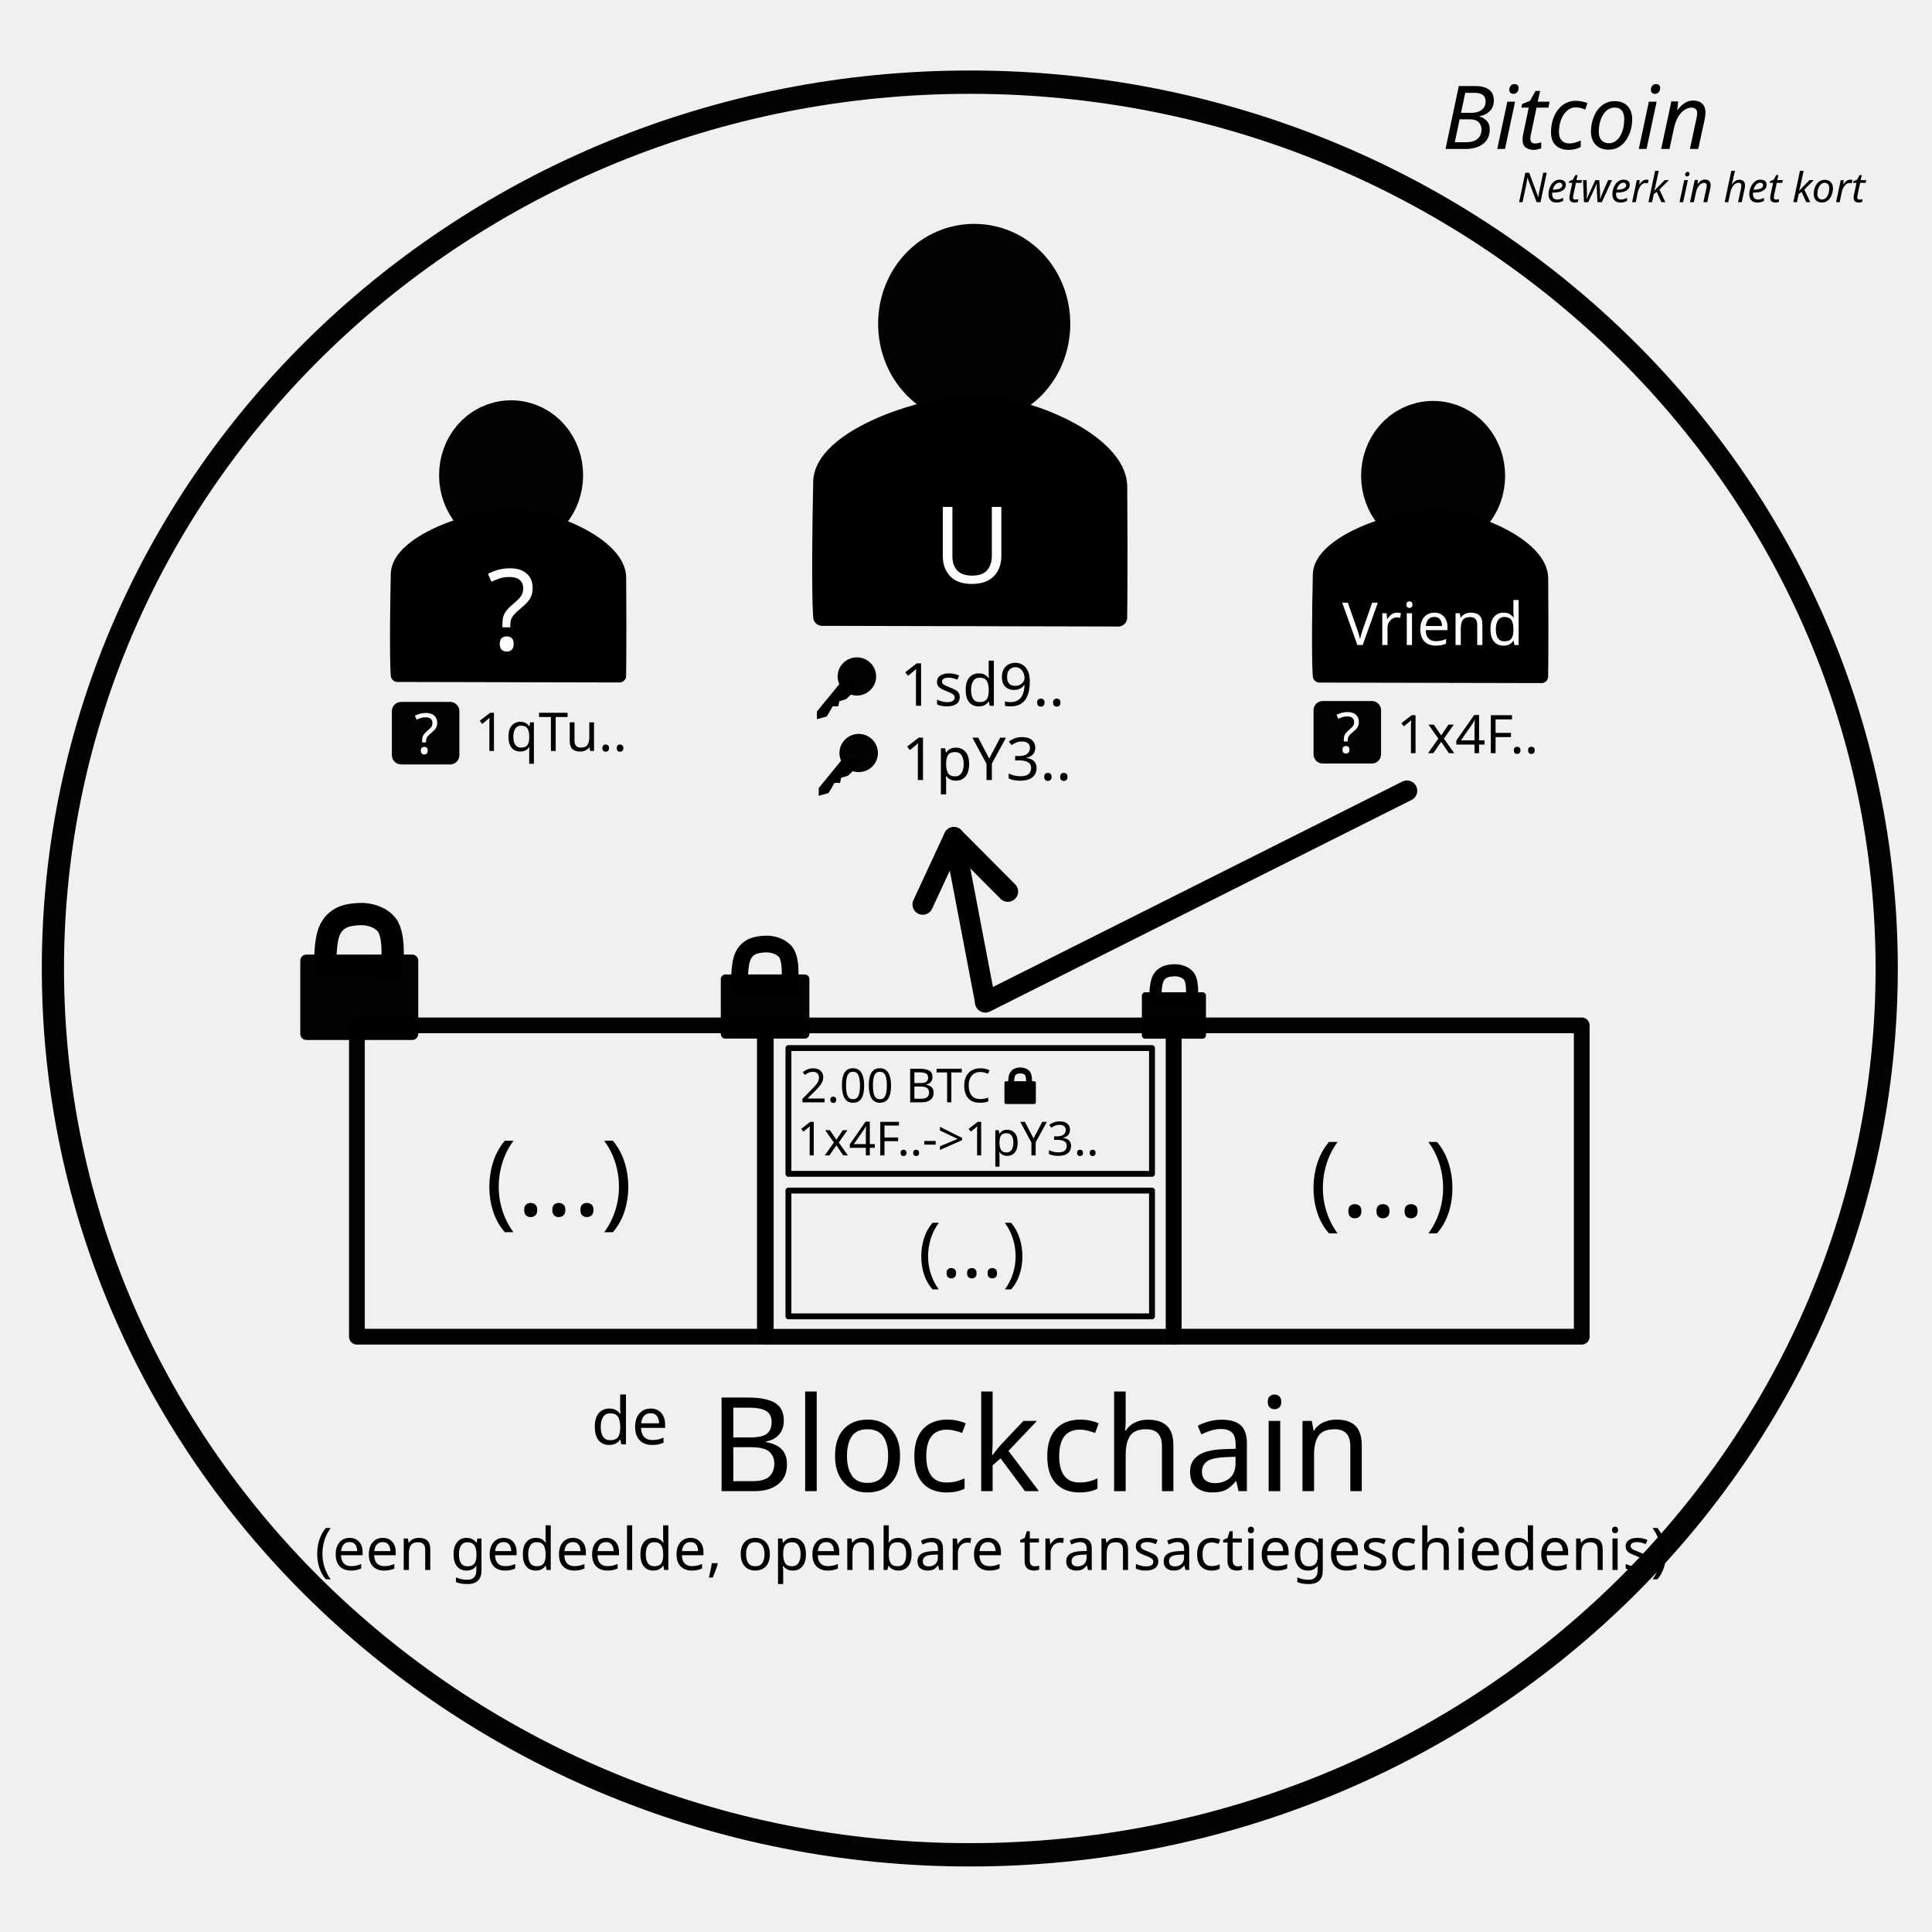
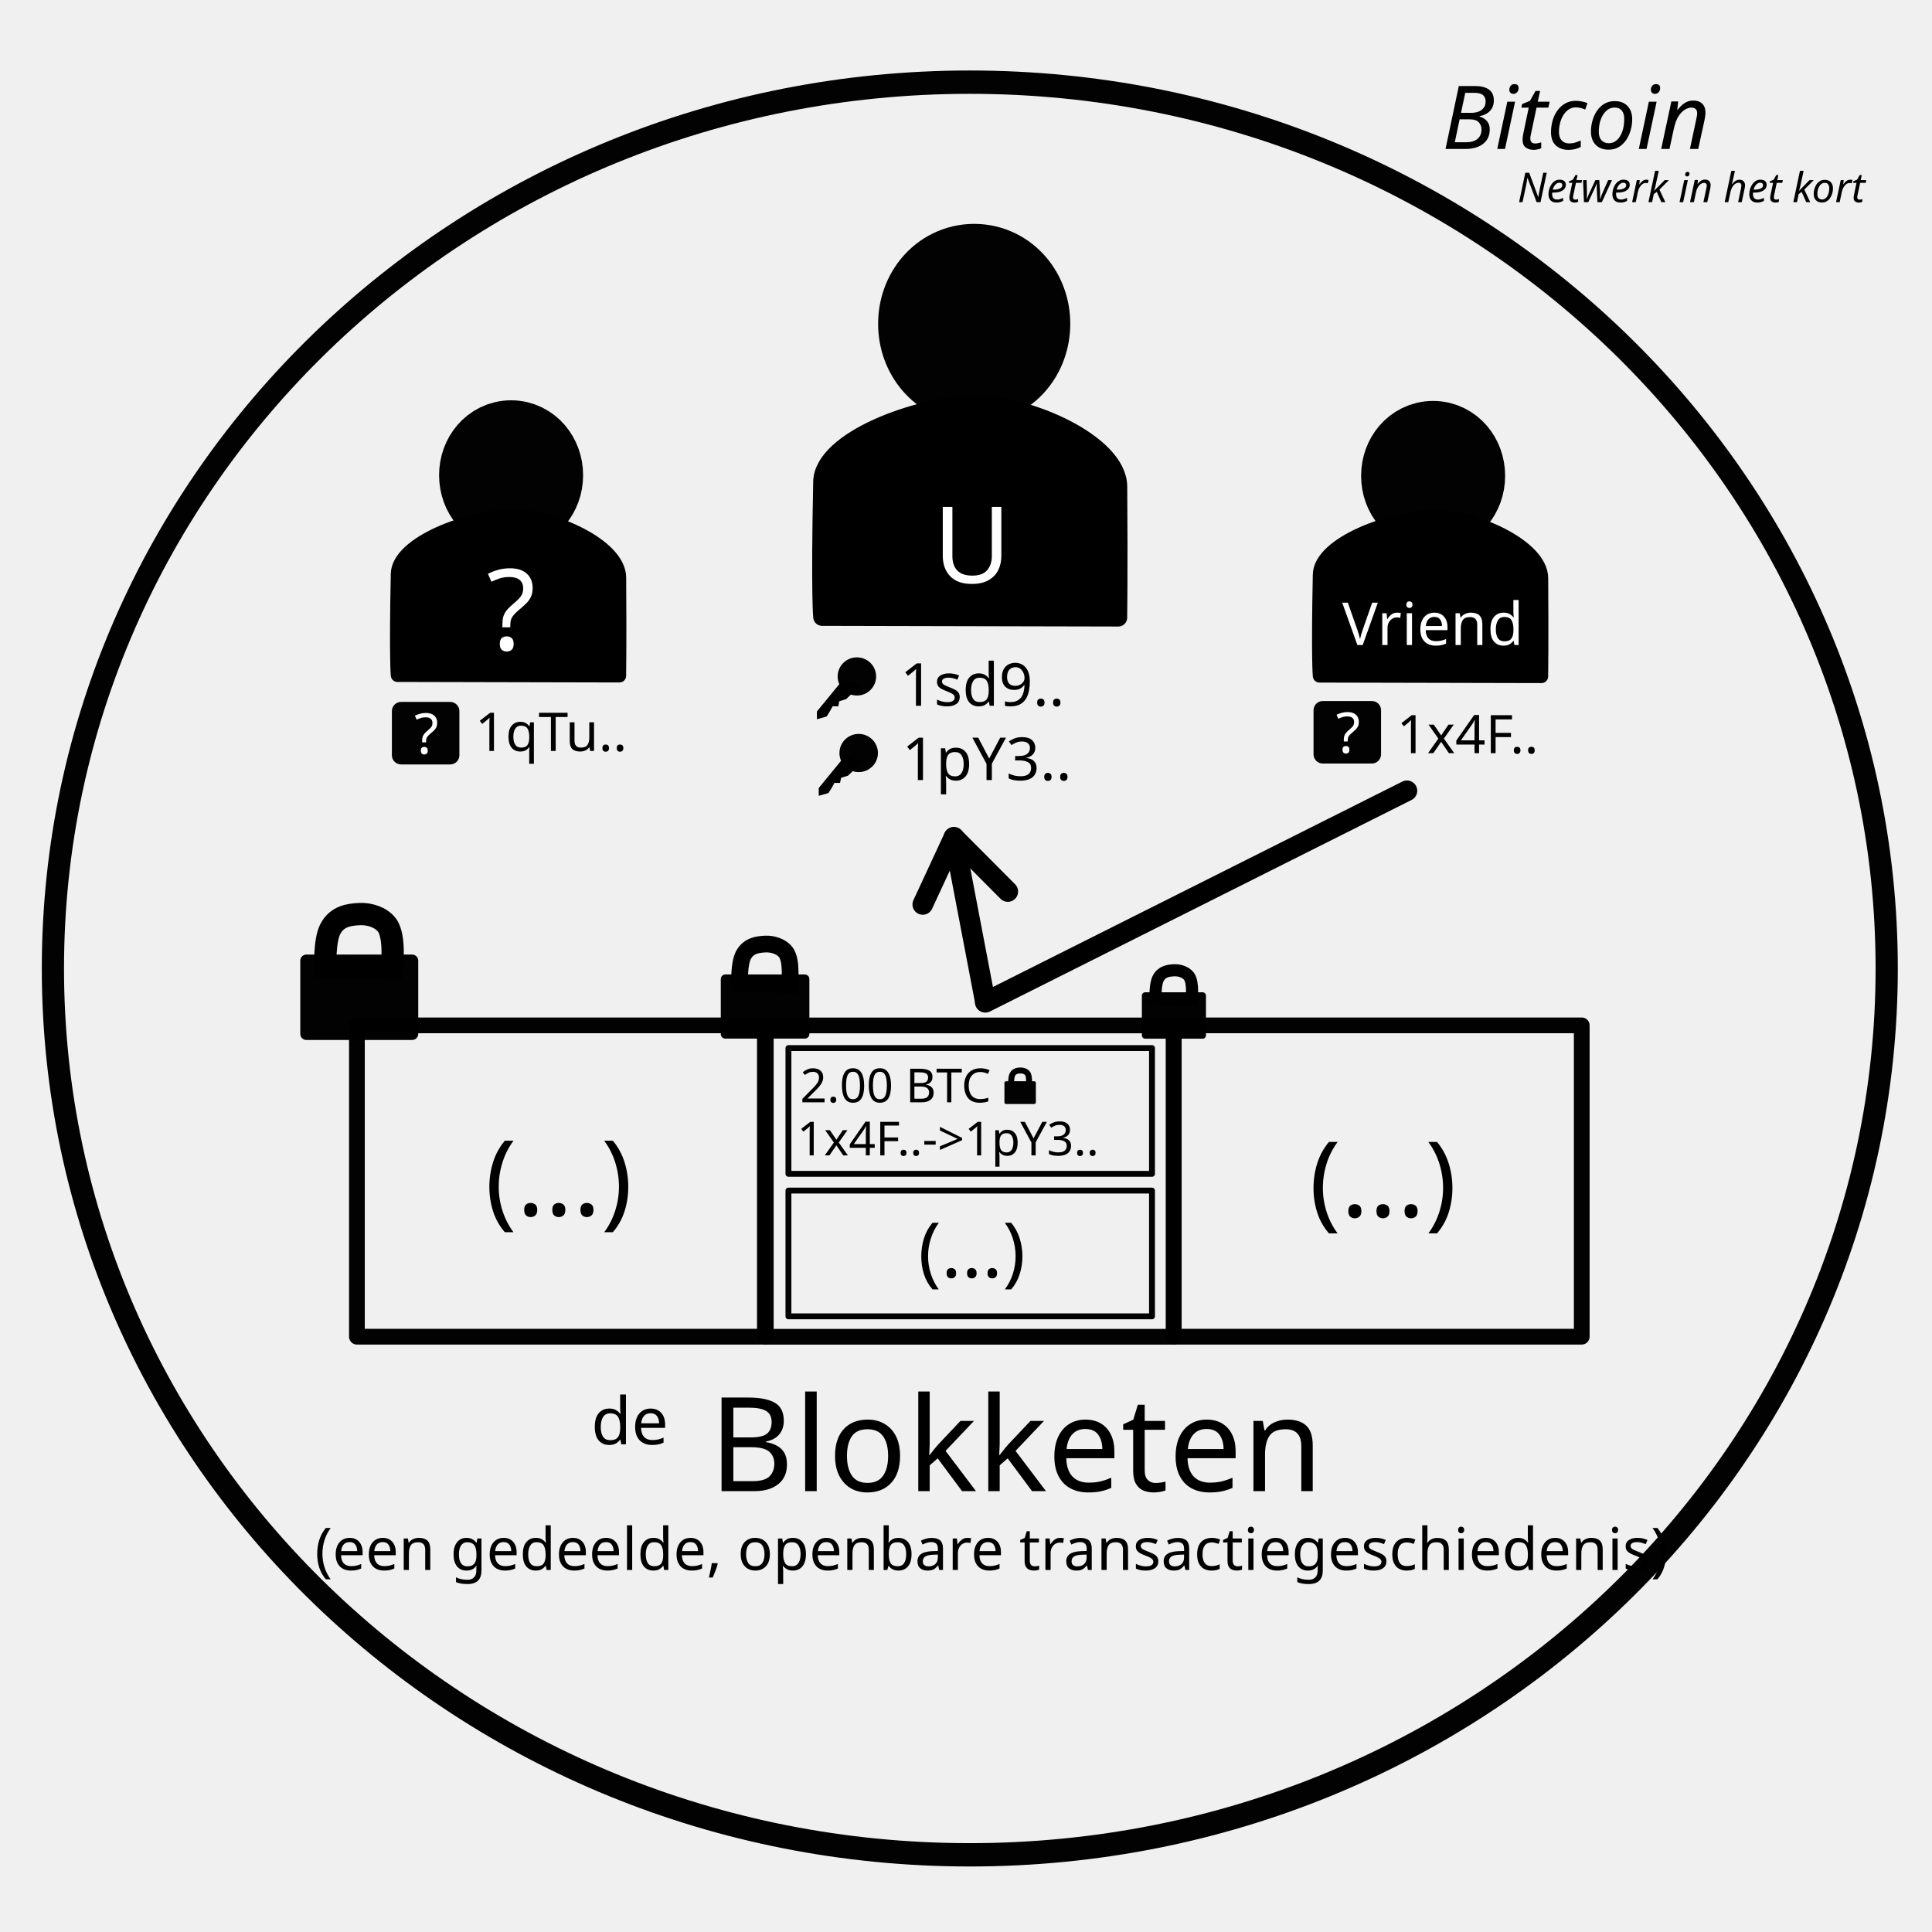
<svg xmlns="http://www.w3.org/2000/svg" version="1.1" width="600" height="600" id="svg2985">
  <defs id="defs2987" />
  <g transform="translate(0,568)" id="layer1">
    <path d="m 15.287,11.17 a 1.244,1.63 0 1 1 -2.488,0 1.244,1.63 0 1 1 2.488,0 z" transform="matrix(13.38258,0,0,11.8669,114.6129,-599.9915)" id="path3765" style="opacity:0.99;fill:#000000;fill-opacity:1;stroke:#000000;stroke-width:1.971;stroke-linecap:round;stroke-linejoin:round;stroke-miterlimit:4;stroke-opacity:1;stroke-dasharray:none" />
    <path d="m 255.304,-376.392 91.994,0.21 c 0,0 0.222,-14.141 0.02,-40.733 -0.1,-13.476 -28.119,-25.738 -44.796,-25.527 -17.221,0.219 -46.952,10.972 -47.22,24.048 -0.724,35.282 0,42.001 -9e-5,42.002 z" id="path3767" style="fill:#000000;fill-opacity:1;stroke:#000000;stroke-width:5.508;stroke-linecap:butt;stroke-linejoin:round;stroke-miterlimit:4;stroke-opacity:1;stroke-dasharray:none" />
    <text x="280.095" y="-325.738" id="text3777" xml:space="preserve" style="font-size:18.441px;font-style:normal;font-variant:normal;font-weight:500;font-stretch:normal;line-height:125%;letter-spacing:0px;word-spacing:0px;fill:#000000;fill-opacity:1;stroke:none;font-family:Ubuntu;-inkscape-font-specification:Ubuntu Medium">
      <tspan x="280.095" y="-325.738" id="tspan3779" style="font-style:normal;font-variant:normal;font-weight:500;font-stretch:normal;font-family:Ubuntu;-inkscape-font-specification:Ubuntu Medium">1pY3..</tspan>
    </text>
    <text x="279.503" y="-348.815" id="text3777-7" xml:space="preserve" style="font-size:18.441px;font-style:normal;font-variant:normal;font-weight:500;font-stretch:normal;line-height:125%;letter-spacing:0px;word-spacing:0px;fill:#000000;fill-opacity:1;stroke:none;font-family:Ubuntu;-inkscape-font-specification:Ubuntu Medium">
      <tspan x="279.503" y="-348.815" id="tspan3779-8" style="font-style:normal;font-variant:normal;font-weight:500;font-stretch:normal;font-family:Ubuntu;-inkscape-font-specification:Ubuntu Medium">1sd9..</tspan>
    </text>
    <text x="289.821" y="-386.981" id="text3833" xml:space="preserve" style="font-size:33.054px;font-style:normal;font-variant:normal;font-weight:500;font-stretch:normal;line-height:125%;letter-spacing:0px;word-spacing:0px;fill:#ffffff;fill-opacity:1;stroke:none;font-family:Ubuntu;-inkscape-font-specification:Ubuntu Medium">
      <tspan x="289.821" y="-386.981" id="tspan3835">U</tspan>
    </text>
    <rect width="20.965" height="19.412" ry="2.857" x="121.703" y="-350.012" id="rect3775-6-5" style="opacity:0.99;fill:#000000;fill-opacity:1;stroke:#000000;stroke-width:0;stroke-linecap:round;stroke-linejoin:round;stroke-miterlimit:4;stroke-opacity:1;stroke-dasharray:none" />
    <text x="147.513" y="-334.78" id="text3777-0-0" xml:space="preserve" style="font-size:16.604px;font-style:normal;font-weight:normal;line-height:125%;letter-spacing:0px;word-spacing:0px;fill:#000000;fill-opacity:1;stroke:none;font-family:Sans">
      <tspan x="147.513" y="-334.78" id="tspan3779-2-8" style="font-style:normal;font-variant:normal;font-weight:500;font-stretch:normal;font-family:Ubuntu;-inkscape-font-specification:Ubuntu Medium">1qTu..</tspan>
    </text>
    <text x="128.647" y="-333.938" id="text3864-0" xml:space="preserve" style="font-size:17.468px;font-style:normal;font-variant:normal;font-weight:500;font-stretch:normal;line-height:125%;letter-spacing:0px;word-spacing:0px;fill:#ffffff;fill-opacity:1;stroke:none;font-family:Ubuntu;-inkscape-font-specification:Ubuntu Medium">
      <tspan x="128.647" y="-333.938" id="tspan3866-7">?</tspan>
    </text>
    <rect width="126.697" height="96.682" rx="0" ry="0" x="110.842" y="-249.561" id="rect3910" style="opacity:0.99;fill:#ffffff;fill-opacity:0;stroke:#000000;stroke-width:4.89;stroke-linecap:round;stroke-linejoin:round;stroke-miterlimit:4;stroke-opacity:1;stroke-dasharray:none" />
    <rect width="32.859" height="22.748" x="95.144" y="-269.662" id="rect3968" style="opacity:0.99;fill:#000000;fill-opacity:1;stroke:#000000;stroke-width:3.774;stroke-linecap:round;stroke-linejoin:round;stroke-miterlimit:4;stroke-opacity:1;stroke-dasharray:none" />
    <path d="m 121.683,-267.275 c 0,0 1.211,-9.894 -1.545,-13.48 -1.869,-2.433 -5.502,-3.539 -8.566,-3.37 -3.085,0.172 -6.865,0.587 -8.987,4.634 -1.863,3.552 -1.545,11.655 -1.545,11.655 z" id="path3970" style="fill:none;stroke:#000000;stroke-width:6.919;stroke-linecap:butt;stroke-linejoin:miter;stroke-miterlimit:4;stroke-opacity:1;stroke-dasharray:none" />
    <rect width="24.678" height="17.085" x="225.265" y="-263.952" id="rect3968-6" style="opacity:0.99;fill:#000000;fill-opacity:1;stroke:#000000;stroke-width:2.834;stroke-linecap:round;stroke-linejoin:round;stroke-miterlimit:4;stroke-opacity:1;stroke-dasharray:none" />
    <path d="m 245.197,-262.159 c 0,0 0.909,-7.43 -1.16,-10.124 -1.404,-1.828 -4.132,-2.658 -6.433,-2.531 -2.317,0.128 -5.156,0.441 -6.75,3.48 -1.399,2.668 -1.16,8.753 -1.16,8.753 z" id="path3970-8" style="fill:none;stroke:#000000;stroke-width:5.196;stroke-linecap:butt;stroke-linejoin:miter;stroke-miterlimit:4;stroke-opacity:1;stroke-dasharray:none" />
    <rect width="17.855" height="12.361" x="355.643" y="-258.81" id="rect3968-3" style="opacity:0.99;fill:#000000;fill-opacity:1;stroke:#000000;stroke-width:2.051;stroke-linecap:round;stroke-linejoin:round;stroke-miterlimit:4;stroke-opacity:1;stroke-dasharray:none" />
    <path d="m 370.065,-257.513 c 0,0 0.658,-5.376 -0.839,-7.325 -1.016,-1.322 -2.99,-1.923 -4.655,-1.831 -1.676,0.091 -3.73,0.319 -4.883,2.518 -1.012,1.93 -0.839,6.333 -0.839,6.333 z" id="path3970-1" style="fill:none;stroke:#000000;stroke-width:3.76;stroke-linecap:butt;stroke-linejoin:miter;stroke-miterlimit:4;stroke-opacity:1;stroke-dasharray:none" />
    <text x="6.631" y="18.828" id="text4015" xml:space="preserve" style="font-size:4px;font-style:normal;font-weight:normal;line-height:125%;letter-spacing:0px;word-spacing:0px;fill:#000000;fill-opacity:1;stroke:none;font-family:Sans">
      <tspan x="6.631" y="18.828" id="tspan4017" />
    </text>
    <text x="247.528" y="-209.182" id="text4023" xml:space="preserve" style="font-size:14.598px;font-style:normal;font-variant:normal;font-weight:500;font-stretch:normal;line-height:125%;letter-spacing:0px;word-spacing:0px;fill:#000000;fill-opacity:1;stroke:none;font-family:Ubuntu;-inkscape-font-specification:Ubuntu Medium">
      <tspan x="247.528" y="-209.182" id="tspan4025">1x4F..-&gt;1pY3..</tspan>
    </text>
    <text x="248.485" y="-225.672" id="text4048" xml:space="preserve" style="font-size:14.598px;font-style:normal;font-variant:normal;font-weight:normal;font-stretch:normal;line-height:125%;letter-spacing:0px;word-spacing:0px;fill:#000000;fill-opacity:1;stroke:none;font-family:Ubuntu;-inkscape-font-specification:Ubuntu">
      <tspan x="248.485" y="-225.672" id="tspan4050">2.00 BTC</tspan>
    </text>
    <text x="150.679" y="-190.478" id="text4083-7" xml:space="preserve" style="font-size:32.578px;font-style:normal;font-variant:normal;font-weight:normal;font-stretch:normal;line-height:125%;letter-spacing:0px;word-spacing:0px;fill:#000000;fill-opacity:1;stroke:none;font-family:Ubuntu;-inkscape-font-specification:Ubuntu">
      <tspan x="150.679" y="-190.478" id="tspan4085-6" style="font-size:32.578px;font-style:normal;font-variant:normal;font-weight:normal;font-stretch:normal;font-family:Ubuntu;-inkscape-font-specification:Ubuntu">(...)</tspan>
    </text>
    <text x="406.626" y="-190.099" id="text4083-7-9" xml:space="preserve" style="font-size:32.578px;font-style:normal;font-variant:normal;font-weight:normal;font-stretch:normal;line-height:125%;letter-spacing:0px;word-spacing:0px;fill:#000000;fill-opacity:1;stroke:none;font-family:Ubuntu;-inkscape-font-specification:Ubuntu">
      <tspan x="406.626" y="-190.099" id="tspan4085-6-5" style="font-size:32.578px;font-style:normal;font-variant:normal;font-weight:normal;font-stretch:normal;font-family:Ubuntu;-inkscape-font-specification:Ubuntu">(...)</tspan>
    </text>
    <path d="m 30.586,12.911 a 14.244,13.105 0 1 1 -28.488,0 14.244,13.105 0 1 1 28.488,0 z" transform="matrix(19.99092,0,0,21.00392,-25.50988,-538.4092)" id="path4129" style="opacity:0.99;fill:none;stroke:#000000;stroke-width:0.345;stroke-linecap:round;stroke-linejoin:round;stroke-miterlimit:4;stroke-opacity:1;stroke-dasharray:none" />
    <text x="220.131" y="-104.911" id="text4131" xml:space="preserve" style="font-size:40.709px;font-style:normal;font-variant:normal;font-weight:normal;font-stretch:normal;line-height:125%;letter-spacing:0px;word-spacing:0px;fill:#000000;fill-opacity:1;stroke:none;font-family:Ubuntu;-inkscape-font-specification:Ubuntu">
-       <tspan x="220.131" y="-104.911" id="tspan4133">Blockchain</tspan>
+       <tspan x="220.131" y="-104.911" id="tspan4133">Blokketen</tspan>
    </text>
    <text x="183.597" y="-119.453" id="text4135" xml:space="preserve" style="font-size:20.354px;font-style:normal;font-variant:normal;font-weight:normal;font-stretch:normal;line-height:125%;letter-spacing:0px;word-spacing:0px;fill:#000000;fill-opacity:1;stroke:none;font-family:Ubuntu;-inkscape-font-specification:Ubuntu">
      <tspan x="183.597" y="-119.453" id="tspan4137">de</tspan>
    </text>
    <text x="97.774" y="-80.435" id="text4139" xml:space="preserve" style="font-size:18.248px;font-style:normal;font-variant:normal;font-weight:normal;font-stretch:normal;line-height:125%;letter-spacing:0px;word-spacing:0px;fill:#000000;fill-opacity:1;stroke:none;font-family:Ubuntu;-inkscape-font-specification:Ubuntu">
      <tspan x="97.774" y="-80.435" id="tspan4141">(een gedeelde, openbare transactiegeschiedenis)</tspan>
    </text>
    <rect width="126.697" height="96.682" rx="0" ry="0" x="237.82" y="-249.541" id="rect3910-0" style="opacity:0.99;fill:#ffffff;fill-opacity:0;stroke:#000000;stroke-width:4.887;stroke-linecap:round;stroke-linejoin:round;stroke-miterlimit:4;stroke-opacity:1;stroke-dasharray:none" />
    <rect width="126.697" height="96.682" rx="0" ry="0" x="364.527" y="-249.563" id="rect3910-00" style="opacity:0.99;fill:#ffffff;fill-opacity:0;stroke:#000000;stroke-width:4.887;stroke-linecap:round;stroke-linejoin:round;stroke-miterlimit:4;stroke-opacity:1;stroke-dasharray:none" />
    <text x="8.088" y="27.404" id="text4168" xml:space="preserve" style="font-size:1.5px;font-style:normal;font-weight:normal;line-height:125%;letter-spacing:0px;word-spacing:0px;fill:#000000;fill-opacity:1;stroke:none;font-family:Sans">
      <tspan x="8.088" y="27.404" id="tspan4170" />
    </text>
    <rect width="8.753" height="6.06" x="312.439" y="-231.705" id="rect3968-3-4" style="opacity:0.99;fill:#000000;fill-opacity:1;stroke:#000000;stroke-width:1.005;stroke-linecap:round;stroke-linejoin:round;stroke-miterlimit:4;stroke-opacity:1;stroke-dasharray:none" />
    <path d="m 319.509,-231.069 c 0,0 0.322,-2.636 -0.411,-3.591 -0.498,-0.648 -1.466,-0.943 -2.282,-0.898 -0.822,0.046 -1.829,0.157 -2.394,1.234 -0.496,0.946 -0.411,3.105 -0.411,3.105 z" id="path3970-1-8" style="fill:none;stroke:#000000;stroke-width:1.843;stroke-linecap:butt;stroke-linejoin:miter;stroke-miterlimit:4;stroke-opacity:1;stroke-dasharray:none" />
    <rect width="112.91" height="39.062" x="244.855" y="-242.512" id="rect4234" style="opacity:0.99;fill:none;stroke:#000000;stroke-width:1.825;stroke-linecap:round;stroke-linejoin:round;stroke-miterlimit:4;stroke-opacity:1;stroke-dasharray:none" />
    <text x="285.155" y="-171.317" id="text4083-7-9-0" xml:space="preserve" style="font-size:23.723px;font-style:normal;font-variant:normal;font-weight:normal;font-stretch:normal;line-height:125%;letter-spacing:0px;word-spacing:0px;fill:#000000;fill-opacity:1;stroke:none;font-family:Ubuntu;-inkscape-font-specification:Ubuntu">
      <tspan x="285.155" y="-171.317" id="tspan4085-6-5-7" style="font-size:23.723px;font-style:normal;font-variant:normal;font-weight:normal;font-stretch:normal;font-family:Ubuntu;-inkscape-font-specification:Ubuntu">(...)</tspan>
    </text>
    <rect width="112.91" height="39.062" x="244.855" y="-198.259" id="rect4234-2" style="opacity:0.99;fill:none;stroke:#000000;stroke-width:1.825;stroke-linecap:round;stroke-linejoin:round;stroke-miterlimit:4;stroke-opacity:1;stroke-dasharray:none" />
    <path d="m 13.078,10.053 a 0.211,0.209 0 1 1 -0.422,0 0.211,0.209 0 1 1 0.422,0 z" transform="matrix(22.89748,0,0,22.89748,-28.50906,-588.1113)" id="path4293-3" style="opacity:0.99;fill:#000000;fill-opacity:1;stroke:#000000;stroke-width:0.1;stroke-linecap:round;stroke-linejoin:round;stroke-miterlimit:4;stroke-opacity:1;stroke-dasharray:none" />
    <path d="m 261.839,-356.974 -8.139,9.928 0,2.415 3.032,-0.859 1.065,-1.719 0.785,-1.44 1.741,0.003 0.339,-1.584 2.12,-0.646 4.385,-4.209 z" id="path4297-3" style="fill:#000000;fill-opacity:1;stroke:#000000;stroke-width:0;stroke-linecap:butt;stroke-linejoin:miter;stroke-miterlimit:4;stroke-opacity:1;stroke-dasharray:none" />
    <path d="m 13.078,10.053 a 0.211,0.209 0 1 1 -0.422,0 0.211,0.209 0 1 1 0.422,0 z" transform="matrix(22.89748,0,0,22.89748,-27.94851,-564.3339)" id="path4293-3-2" style="opacity:0.99;fill:#000000;fill-opacity:1;stroke:#000000;stroke-width:0.1;stroke-linecap:round;stroke-linejoin:round;stroke-miterlimit:4;stroke-opacity:1;stroke-dasharray:none" />
    <path d="m 262.4,-333.197 -8.139,9.928 0,2.415 3.032,-0.859 1.065,-1.719 0.785,-1.44 1.741,0.003 0.339,-1.584 2.12,-0.646 4.385,-4.209 z" id="path4297-3-0" style="fill:#000000;fill-opacity:1;stroke:#000000;stroke-width:0;stroke-linecap:butt;stroke-linejoin:miter;stroke-miterlimit:4;stroke-opacity:1;stroke-dasharray:none" />
    <text x="433.747" y="-334.092" id="text3777-0-0-0" xml:space="preserve" style="font-size:16.514px;font-style:normal;font-variant:normal;font-weight:500;font-stretch:normal;line-height:125%;letter-spacing:0px;word-spacing:0px;fill:#000000;fill-opacity:1;stroke:none;font-family:Ubuntu;-inkscape-font-specification:Ubuntu Medium">
      <tspan x="433.747" y="-334.092" id="tspan3779-2-8-0" style="font-style:normal;font-variant:normal;font-weight:500;font-stretch:normal;font-family:Ubuntu;-inkscape-font-specification:Ubuntu Medium">1x4F..</tspan>
    </text>
    <text x="447.796" y="-521.739" id="text4484" xml:space="preserve" style="font-size:27.372px;font-style:italic;font-variant:normal;font-weight:500;font-stretch:normal;line-height:125%;letter-spacing:0px;word-spacing:0px;fill:#000000;fill-opacity:1;stroke:none;font-family:Ubuntu;-inkscape-font-specification:Ubuntu Medium Italic">
      <tspan x="447.796" y="-521.739" id="tspan4486">Bitcoin</tspan>
    </text>
    <text x="471.252" y="-505.219" id="text4492" xml:space="preserve" style="font-size:12.774px;font-style:italic;font-variant:normal;font-weight:500;font-stretch:normal;line-height:125%;letter-spacing:0px;word-spacing:0px;fill:#000000;fill-opacity:1;stroke:none;font-family:Ubuntu;-inkscape-font-specification:Ubuntu Medium Italic">
      <tspan x="471.252" y="-505.219" id="tspan4528">Netwerk in het kort</tspan>
    </text>
    <path d="m 436.942,-322.423 -130.951,65.701" id="path4532" style="fill:none;stroke:#000000;stroke-width:6.387;stroke-linecap:round;stroke-linejoin:round;stroke-miterlimit:4;stroke-opacity:1;stroke-dasharray:none" />
    <path d="m 305.994,-256.895 -9.476,-49.647" id="path4536" style="fill:none;stroke:#000000;stroke-width:6.387;stroke-linecap:round;stroke-linejoin:miter;stroke-miterlimit:4;stroke-opacity:1;stroke-dasharray:none" />
    <path d="m 296.237,-307.949 16.751,16.822" id="path4538" style="fill:none;stroke:#000000;stroke-width:6.387;stroke-linecap:round;stroke-linejoin:miter;stroke-miterlimit:4;stroke-opacity:1;stroke-dasharray:none" />
    <path d="m 296.253,-307.976 -9.682,20.863" id="path4540" style="fill:none;stroke:#000000;stroke-width:6.387;stroke-linecap:round;stroke-linejoin:miter;stroke-miterlimit:4;stroke-opacity:1;stroke-dasharray:none" />
    <path d="m 15.287,11.17 a 1.244,1.63 0 1 1 -2.488,0 1.244,1.63 0 1 1 2.488,0 z" transform="matrix(10.03112,0,0,8.895014,304.2014,-519.5819)" id="path3765-5" style="opacity:0.99;fill:#000000;fill-opacity:1;stroke:#000000;stroke-width:1.971;stroke-linecap:round;stroke-linejoin:round;stroke-miterlimit:4;stroke-opacity:1;stroke-dasharray:none" />
    <path d="m 409.772,-358.084 68.955,0.157 c 0,0 0.166,-10.6 0.015,-30.532 -0.075,-10.101 -21.077,-19.293 -33.577,-19.134 -12.908,0.164 -35.194,8.224 -35.395,18.025 -0.543,26.446 0,31.483 -4e-5,31.483 z" id="path3767-5" style="fill:#000000;fill-opacity:1;stroke:#000000;stroke-width:4.129;stroke-linecap:butt;stroke-linejoin:round;stroke-miterlimit:4;stroke-opacity:1;stroke-dasharray:none" />
    <path d="m 15.287,11.17 a 1.244,1.63 0 1 1 -2.488,0 1.244,1.63 0 1 1 2.488,0 z" transform="matrix(10.03112,0,0,8.895014,17.85847,-519.7753)" id="path3765-5-5" style="opacity:0.99;fill:#000000;fill-opacity:1;stroke:#000000;stroke-width:1.971;stroke-linecap:round;stroke-linejoin:round;stroke-miterlimit:4;stroke-opacity:1;stroke-dasharray:none" />
    <path d="m 123.429,-358.278 68.955,0.157 c 0,0 0.166,-10.6 0.015,-30.532 -0.074,-10.101 -21.077,-19.292 -33.577,-19.133 -12.908,0.164 -35.194,8.224 -35.395,18.025 -0.543,26.446 0,31.483 -5e-5,31.483 z" id="path3767-5-7" style="fill:#000000;fill-opacity:1;stroke:#000000;stroke-width:4.129;stroke-linecap:butt;stroke-linejoin:round;stroke-miterlimit:4;stroke-opacity:1;stroke-dasharray:none" />
    <text x="416.844" y="-367.671" id="text4542" xml:space="preserve" style="font-size:18.425px;font-style:normal;font-variant:normal;font-weight:500;font-stretch:normal;line-height:125%;letter-spacing:0px;word-spacing:0px;fill:#ffffff;fill-opacity:1;stroke:none;font-family:Ubuntu;-inkscape-font-specification:Ubuntu Medium">
      <tspan x="416.844" y="-367.671" id="tspan4544">Vriend</tspan>
    </text>
    <text x="151.118" y="-366.137" id="text4392" xml:space="preserve" style="font-size:35.043px;font-style:normal;font-variant:normal;font-weight:500;font-stretch:normal;line-height:125%;letter-spacing:0px;word-spacing:0px;fill:#ffffff;fill-opacity:1;stroke:none;font-family:Ubuntu;-inkscape-font-specification:Ubuntu Medium">
      <tspan x="151.118" y="-366.137" id="tspan4394">?</tspan>
    </text>
    <rect width="20.965" height="19.412" ry="2.857" x="407.932" y="-350.292" id="rect3775-6-5-2" style="opacity:0.99;fill:#000000;fill-opacity:1;stroke:#000000;stroke-width:0;stroke-linecap:round;stroke-linejoin:round;stroke-miterlimit:4;stroke-opacity:1;stroke-dasharray:none" />
    <text x="414.877" y="-334.218" id="text3864-0-8" xml:space="preserve" style="font-size:17.468px;font-style:normal;font-variant:normal;font-weight:500;font-stretch:normal;line-height:125%;letter-spacing:0px;word-spacing:0px;fill:#ffffff;fill-opacity:1;stroke:none;font-family:Ubuntu;-inkscape-font-specification:Ubuntu Medium">
      <tspan x="414.877" y="-334.218" id="tspan3866-7-0">?</tspan>
    </text>
  </g>
</svg>
